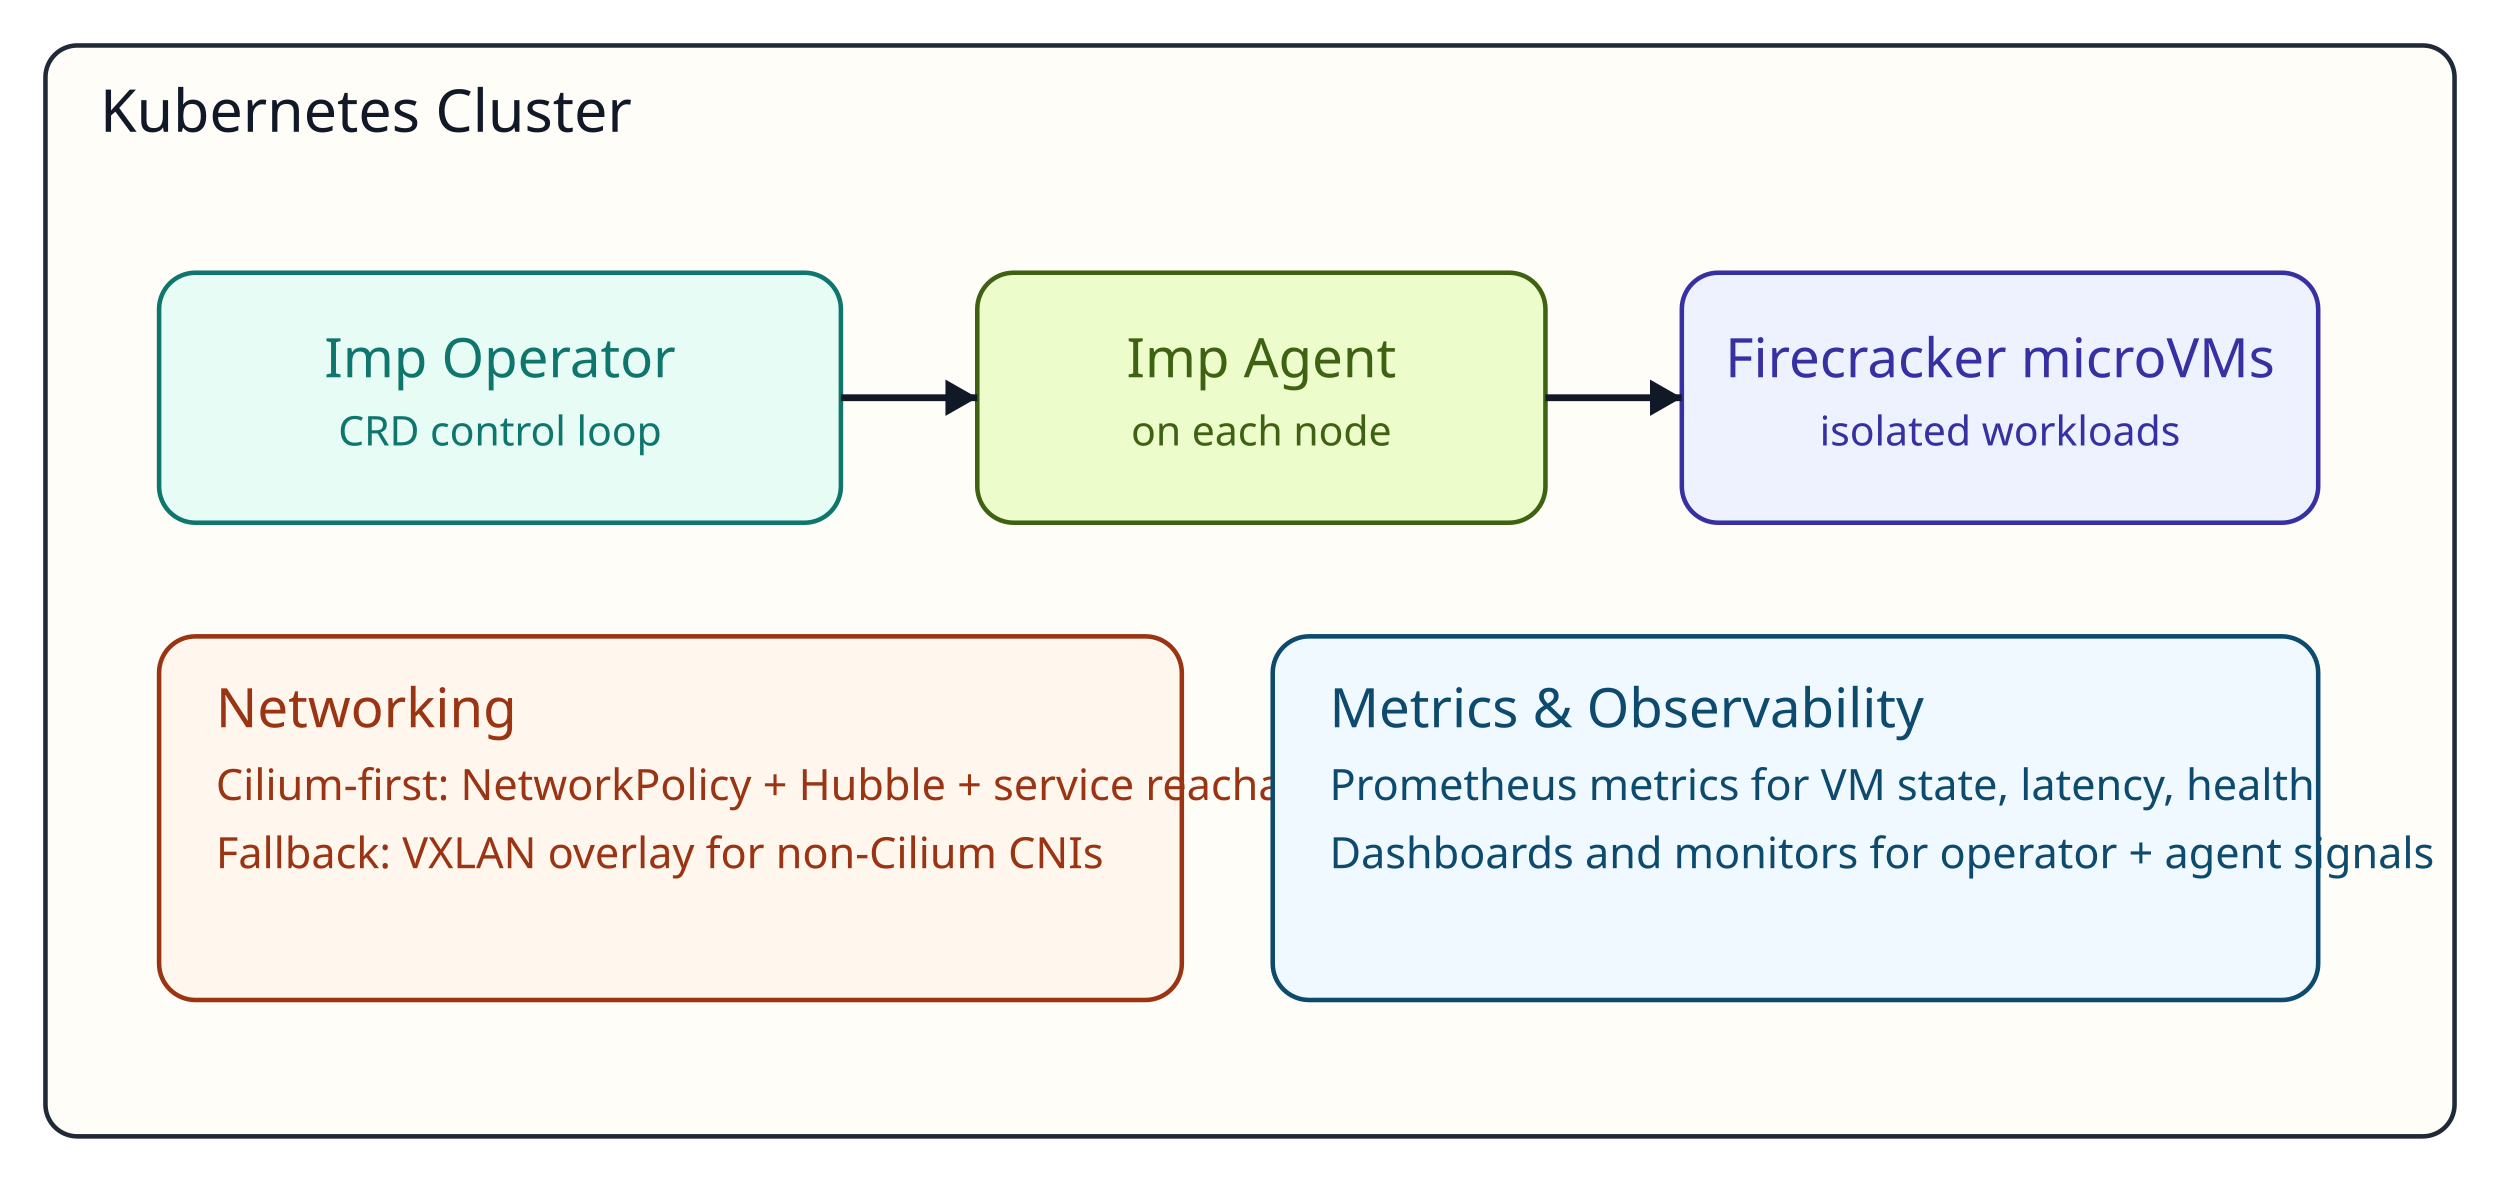
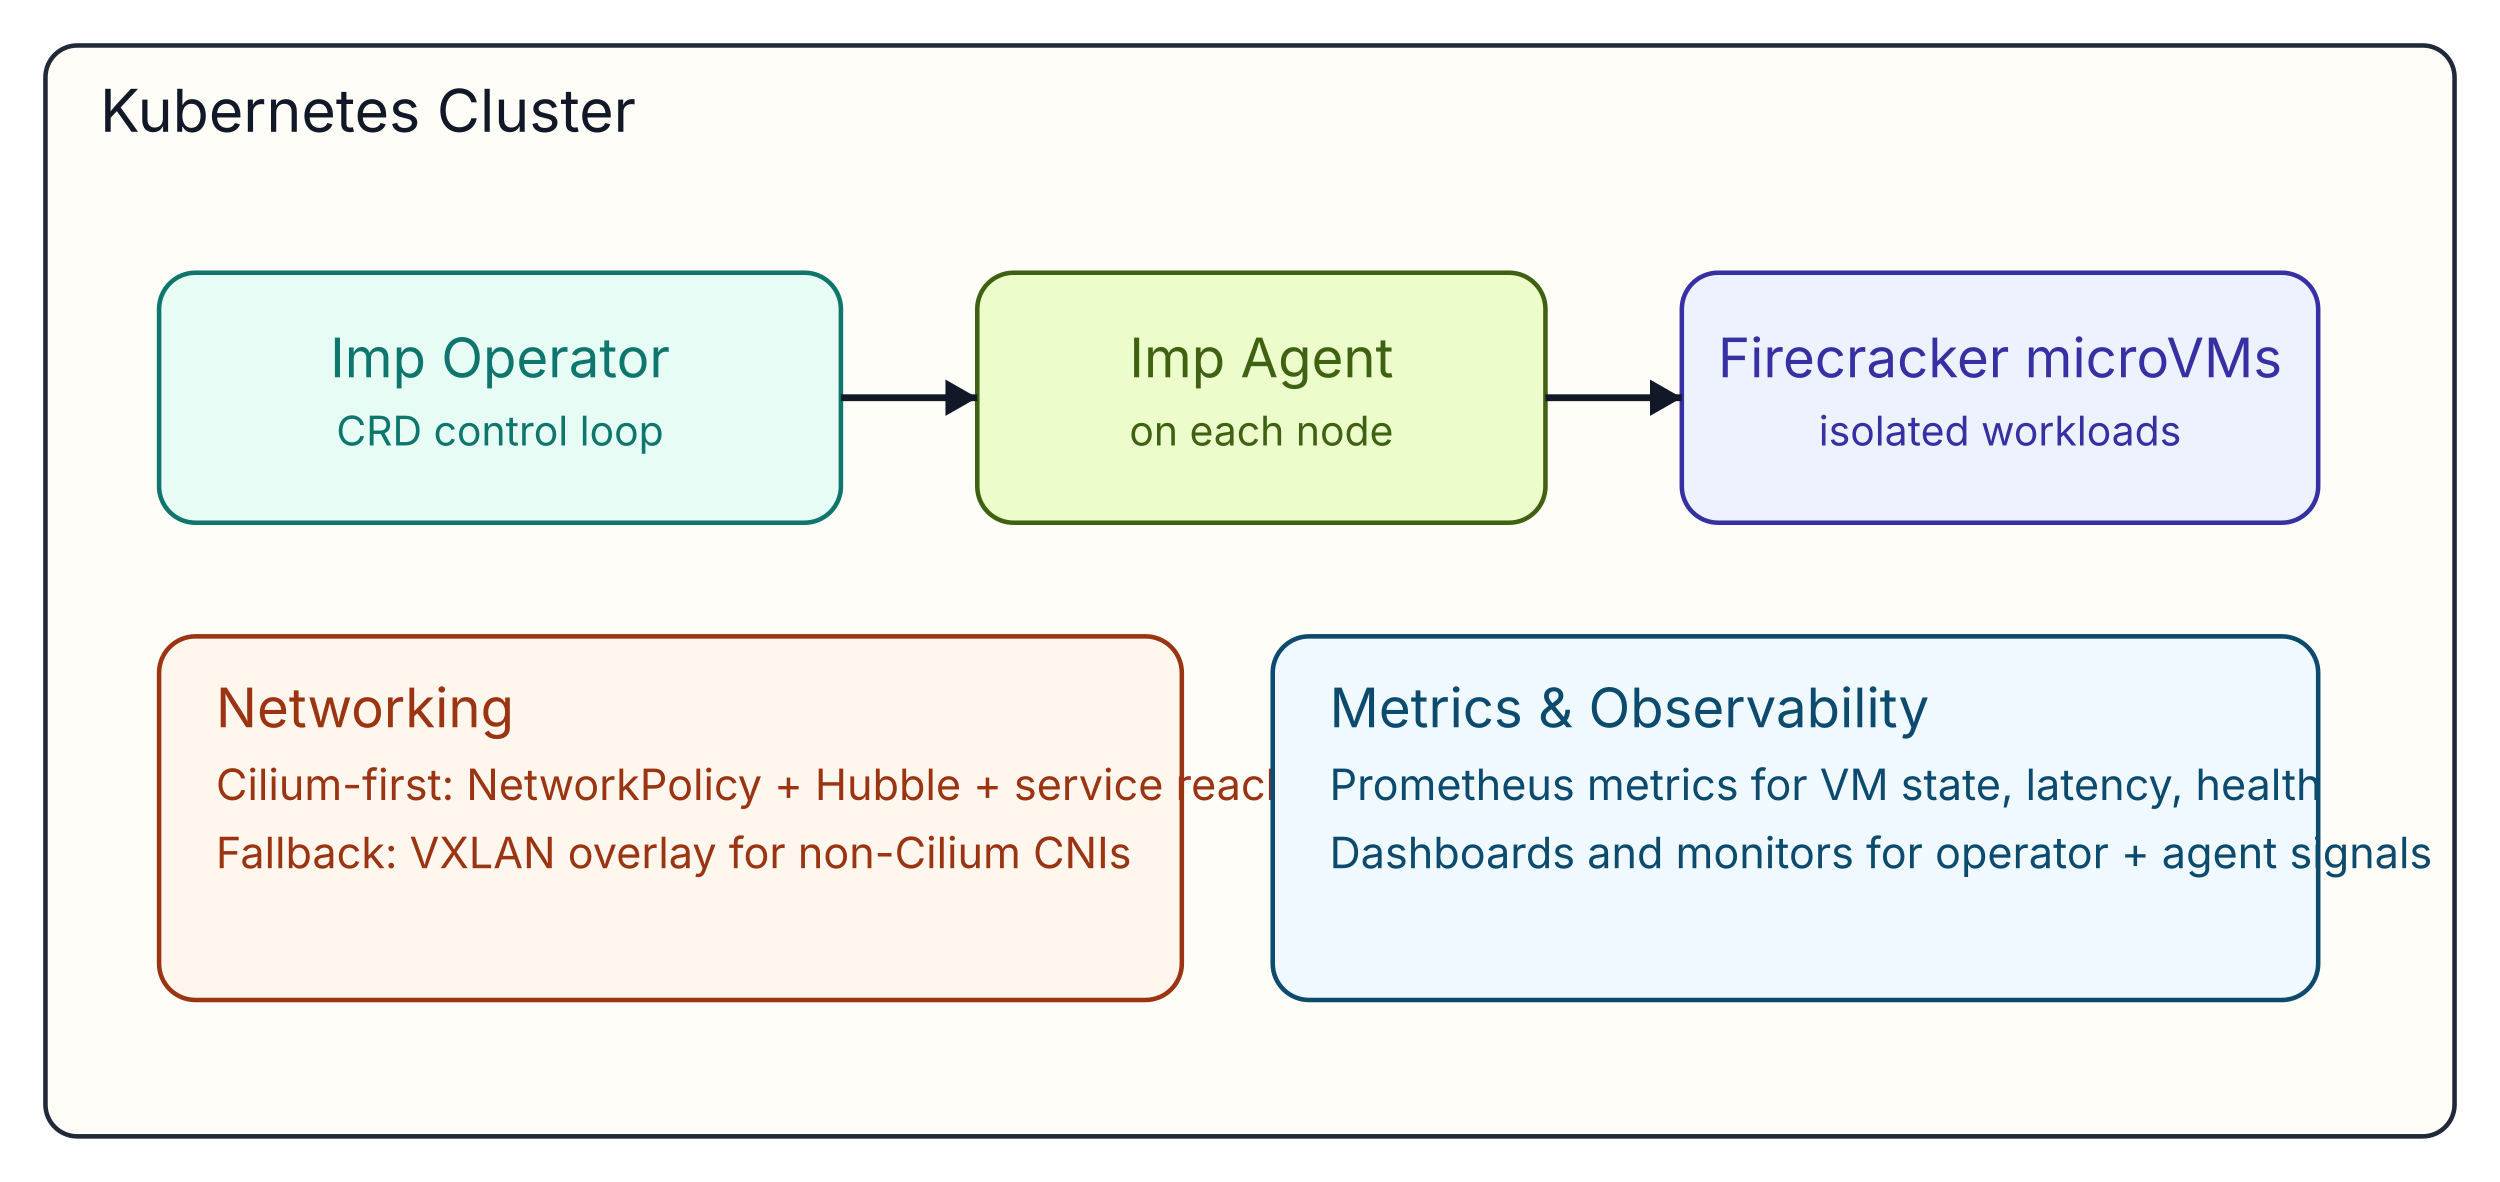
<svg xmlns="http://www.w3.org/2000/svg" width="1100" height="520" viewBox="0 0 1100 520">
  <rect x="20" y="20" width="1060" height="480" rx="14" fill="#fffdf7" stroke="#1f2937" stroke-width="2" />
-   <text x="44" y="58" font-size="26" font-family="ui-sans-serif, system-ui" fill="#111827">Kubernetes Cluster</text>
+   <text x="44" y="58" font-size="26" font-family="Inter, 'Segoe UI', Arial, sans-serif" fill="#111827">Kubernetes Cluster</text>
  <rect x="70" y="120" width="300" height="110" rx="16" fill="#e6fcf5" stroke="#0f766e" stroke-width="2" />
-   <text x="220" y="166" text-anchor="middle" font-size="24" font-family="ui-sans-serif, system-ui" fill="#0f766e">Imp Operator</text>
-   <text x="220" y="196" text-anchor="middle" font-size="18" font-family="ui-sans-serif, system-ui" fill="#0f766e">CRD control loop</text>
+   <text x="220" y="166" text-anchor="middle" font-size="24" font-family="Inter, 'Segoe UI', Arial, sans-serif" fill="#0f766e">Imp Operator</text>
+   <text x="220" y="196" text-anchor="middle" font-size="18" font-family="Inter, 'Segoe UI', Arial, sans-serif" fill="#0f766e">CRD control loop</text>
  <rect x="430" y="120" width="250" height="110" rx="16" fill="#ecfccb" stroke="#3f6212" stroke-width="2" />
-   <text x="555" y="166" text-anchor="middle" font-size="24" font-family="ui-sans-serif, system-ui" fill="#3f6212">Imp Agent</text>
-   <text x="555" y="196" text-anchor="middle" font-size="18" font-family="ui-sans-serif, system-ui" fill="#3f6212">on each node</text>
+   <text x="555" y="166" text-anchor="middle" font-size="24" font-family="Inter, 'Segoe UI', Arial, sans-serif" fill="#3f6212">Imp Agent</text>
+   <text x="555" y="196" text-anchor="middle" font-size="18" font-family="Inter, 'Segoe UI', Arial, sans-serif" fill="#3f6212">on each node</text>
  <rect x="740" y="120" width="280" height="110" rx="16" fill="#eef2ff" stroke="#3730a3" stroke-width="2" />
-   <text x="880" y="166" text-anchor="middle" font-size="24" font-family="ui-sans-serif, system-ui" fill="#3730a3">Firecracker microVMs</text>
-   <text x="880" y="196" text-anchor="middle" font-size="18" font-family="ui-sans-serif, system-ui" fill="#3730a3">isolated workloads</text>
+   <text x="880" y="166" text-anchor="middle" font-size="24" font-family="Inter, 'Segoe UI', Arial, sans-serif" fill="#3730a3">Firecracker microVMs</text>
+   <text x="880" y="196" text-anchor="middle" font-size="18" font-family="Inter, 'Segoe UI', Arial, sans-serif" fill="#3730a3">isolated workloads</text>
  <line x1="370" y1="175" x2="430" y2="175" stroke="#111827" stroke-width="3" />
  <polygon points="430,175 416,167 416,183" fill="#111827" />
  <line x1="680" y1="175" x2="740" y2="175" stroke="#111827" stroke-width="3" />
  <polygon points="740,175 726,167 726,183" fill="#111827" />
  <rect x="70" y="280" width="450" height="160" rx="16" fill="#fff7ed" stroke="#9a3412" stroke-width="2" />
-   <text x="95" y="320" font-size="24" font-family="ui-sans-serif, system-ui" fill="#9a3412">Networking</text>
-   <text x="95" y="352" font-size="19" font-family="ui-sans-serif, system-ui" fill="#9a3412">Cilium-first: NetworkPolicy + Hubble + service reachability</text>
-   <text x="95" y="382" font-size="19" font-family="ui-sans-serif, system-ui" fill="#9a3412">Fallback: VXLAN overlay for non-Cilium CNIs</text>
+   <text x="95" y="320" font-size="24" font-family="Inter, 'Segoe UI', Arial, sans-serif" fill="#9a3412">Networking</text>
+   <text x="95" y="352" font-size="19" font-family="Inter, 'Segoe UI', Arial, sans-serif" fill="#9a3412">Cilium-first: NetworkPolicy + Hubble + service reachability</text>
+   <text x="95" y="382" font-size="19" font-family="Inter, 'Segoe UI', Arial, sans-serif" fill="#9a3412">Fallback: VXLAN overlay for non-Cilium CNIs</text>
  <rect x="560" y="280" width="460" height="160" rx="16" fill="#f0f9ff" stroke="#0c4a6e" stroke-width="2" />
-   <text x="585" y="320" font-size="24" font-family="ui-sans-serif, system-ui" fill="#0c4a6e">Metrics &amp; Observability</text>
-   <text x="585" y="352" font-size="19" font-family="ui-sans-serif, system-ui" fill="#0c4a6e">Prometheus metrics for VM state, latency, health</text>
-   <text x="585" y="382" font-size="19" font-family="ui-sans-serif, system-ui" fill="#0c4a6e">Dashboards and monitors for operator + agent signals</text>
+   <text x="585" y="320" font-size="24" font-family="Inter, 'Segoe UI', Arial, sans-serif" fill="#0c4a6e">Metrics &amp; Observability</text>
+   <text x="585" y="352" font-size="19" font-family="Inter, 'Segoe UI', Arial, sans-serif" fill="#0c4a6e">Prometheus metrics for VM state, latency, health</text>
+   <text x="585" y="382" font-size="19" font-family="Inter, 'Segoe UI', Arial, sans-serif" fill="#0c4a6e">Dashboards and monitors for operator + agent signals</text>
</svg>
